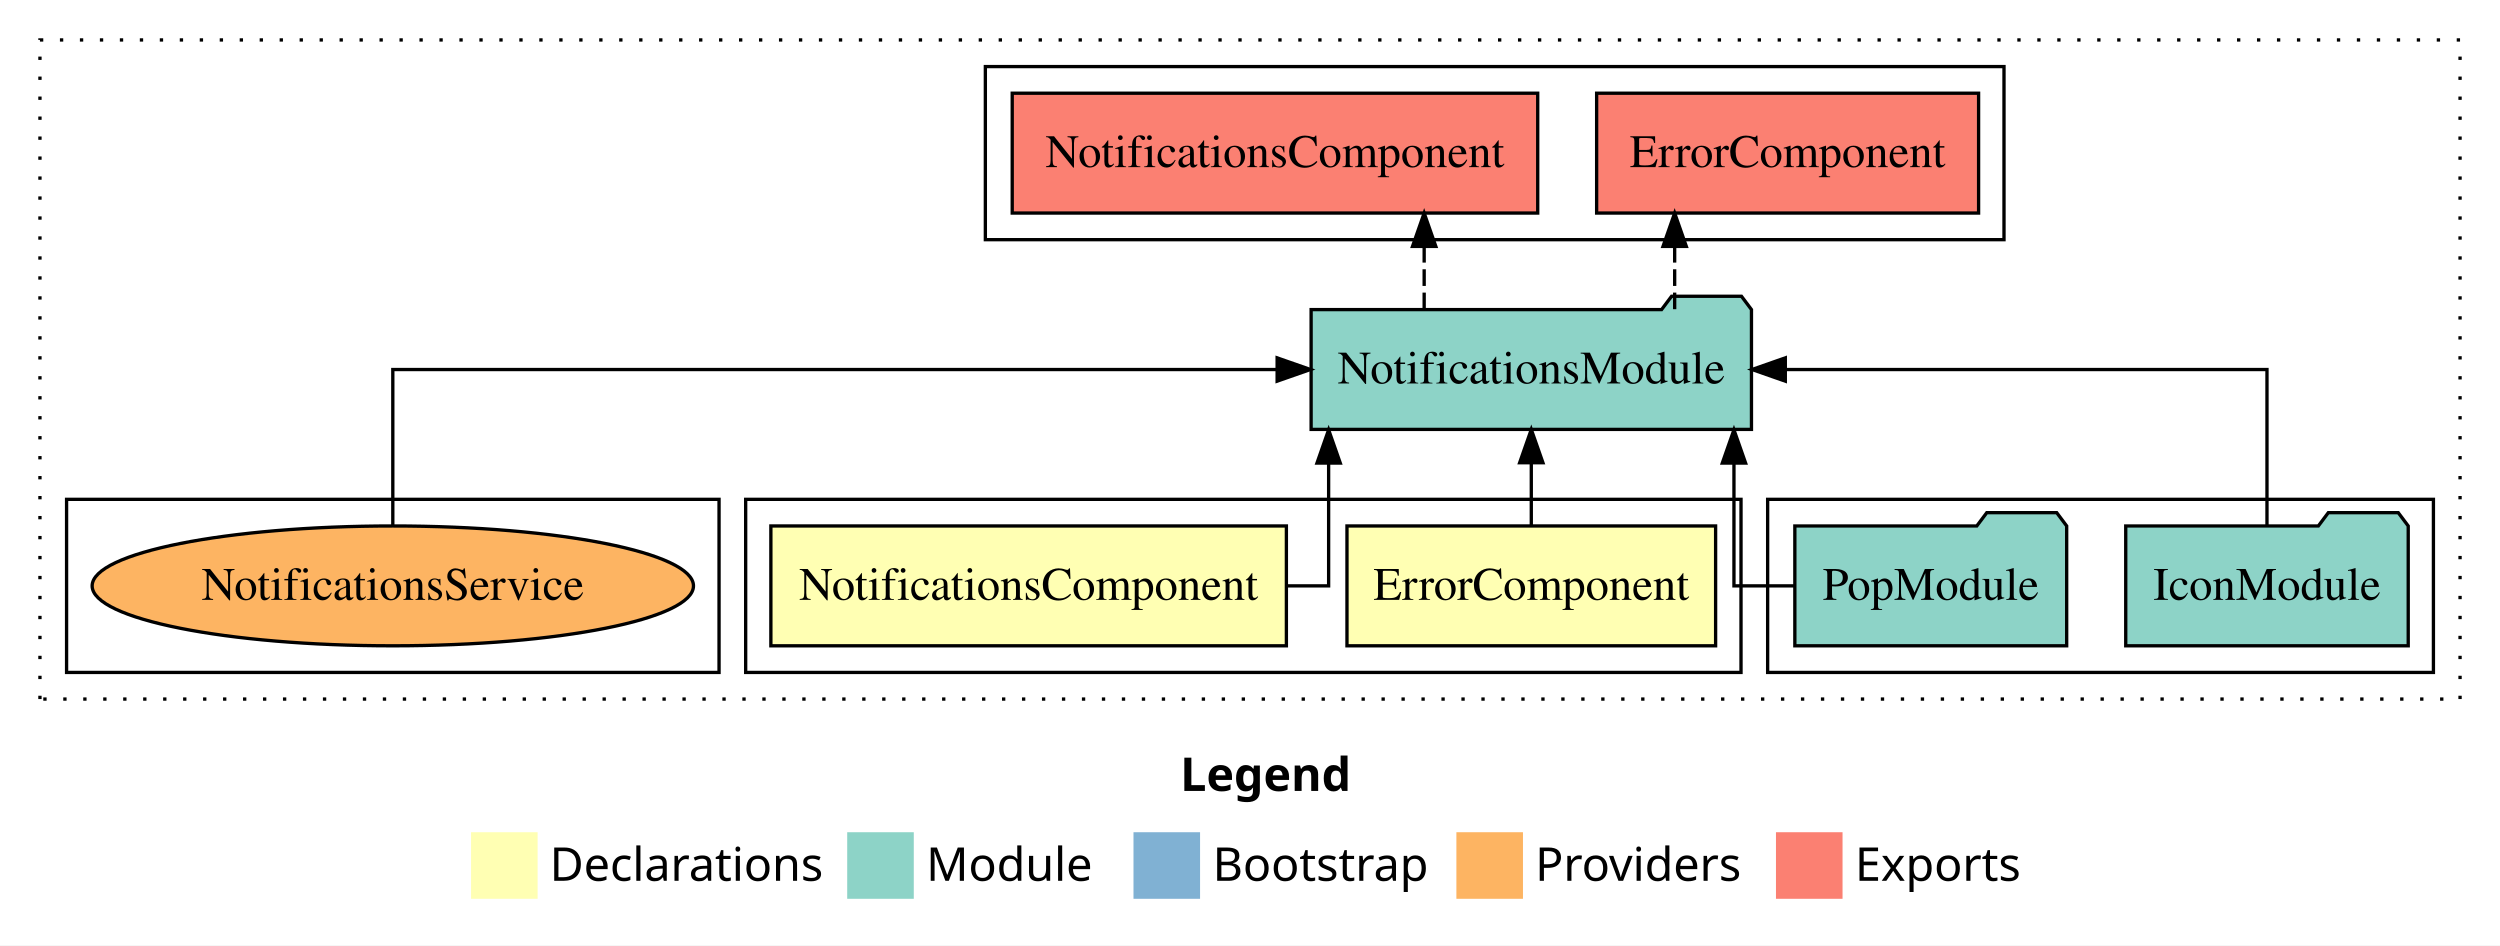
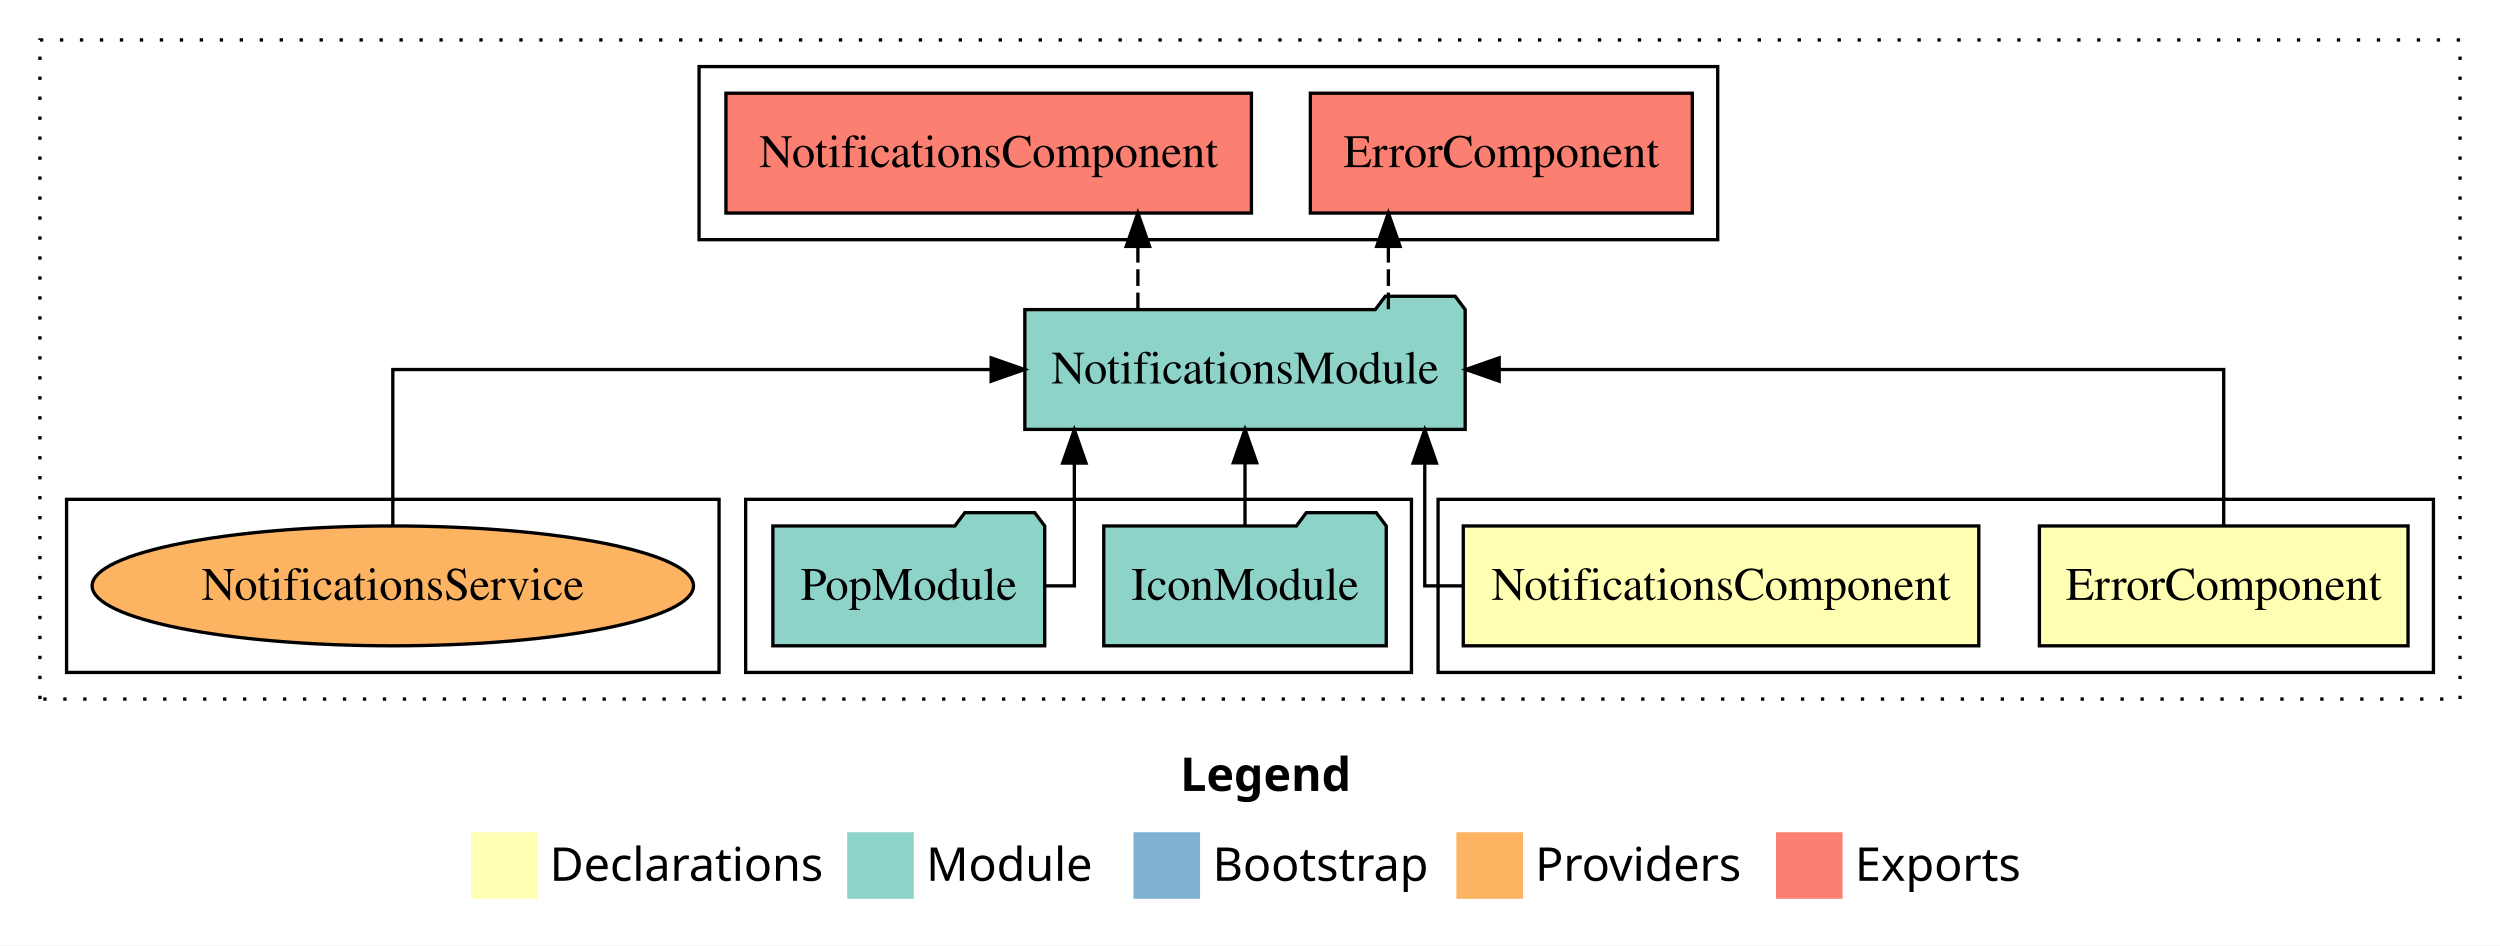
<svg xmlns="http://www.w3.org/2000/svg" width="751pt" height="284pt" viewBox="0.00 0.00 751.00 284.00">
  <g id="graph0" class="graph" transform="scale(1 1) rotate(0) translate(4 280)">
    <polygon fill="white" stroke="transparent" points="-4,4 -4,-280 747,-280 747,4 -4,4" />
    <text text-anchor="start" x="350.51" y="-42.4" font-family="sans-serif" font-weight="bold" font-size="14.00">Legend</text>
    <polygon fill="#ffffb3" stroke="transparent" points="137.5,-10 137.5,-30 157.5,-30 157.5,-10 137.5,-10" />
    <text text-anchor="start" x="161.13" y="-15.4" font-family="sans-serif" font-size="14.00">  Declarations</text>
    <polygon fill="#8dd3c7" stroke="transparent" points="250.5,-10 250.5,-30 270.5,-30 270.5,-10 250.5,-10" />
    <text text-anchor="start" x="274.23" y="-15.4" font-family="sans-serif" font-size="14.00">  Module</text>
    <polygon fill="#80b1d3" stroke="transparent" points="336.5,-10 336.5,-30 356.5,-30 356.5,-10 336.5,-10" />
    <text text-anchor="start" x="360.28" y="-15.4" font-family="sans-serif" font-size="14.00">  Bootstrap</text>
    <polygon fill="#fdb462" stroke="transparent" points="433.5,-10 433.5,-30 453.5,-30 453.5,-10 433.5,-10" />
    <text text-anchor="start" x="457.17" y="-15.4" font-family="sans-serif" font-size="14.00">  Providers</text>
    <polygon fill="#fb8072" stroke="transparent" points="529.5,-10 529.5,-30 549.5,-30 549.5,-10 529.5,-10" />
    <text text-anchor="start" x="553.23" y="-15.4" font-family="sans-serif" font-size="14.00">  Exports</text>
    <g id="clust1" class="cluster">
      <polygon fill="none" stroke="black" stroke-dasharray="1,5" points="8,-70 8,-268 735,-268 735,-70 8,-70" />
    </g>
+     <g id="clust2" class="cluster">
+       <polygon fill="none" stroke="black" points="428,-78 428,-130 727,-130 727,-78 428,-78" />
+     </g>
    <g id="clust5" class="cluster">
-       <polygon fill="none" stroke="black" points="527,-78 527,-130 727,-130 727,-78 527,-78" />
-     </g>
-     <g id="clust2" class="cluster">
-       <polygon fill="none" stroke="black" points="220,-78 220,-130 519,-130 519,-78 220,-78" />
+       <polygon fill="none" stroke="black" points="220,-78 220,-130 420,-130 420,-78 220,-78" />
    </g>
    <g id="clust6" class="cluster">
-       <polygon fill="none" stroke="black" points="292,-208 292,-260 598,-260 598,-208 292,-208" />
+       <polygon fill="none" stroke="black" points="206,-208 206,-260 512,-260 512,-208 206,-208" />
    </g>
    <g id="clust8" class="cluster">
      <polygon fill="none" stroke="black" points="16,-78 16,-130 212,-130 212,-78 16,-78" />
    </g>
    <g id="node1" class="node">
-       <polygon fill="#ffffb3" stroke="black" points="511.37,-122 400.63,-122 400.63,-86 511.37,-86 511.37,-122" />
-       <text text-anchor="middle" x="456" y="-99.8" font-family="Times,serif" font-size="14.00">ErrorComponent</text>
+       <polygon fill="#ffffb3" stroke="black" points="719.37,-122 608.63,-122 608.63,-86 719.37,-86 719.37,-122" />
+       <text text-anchor="middle" x="664" y="-99.8" font-family="Times,serif" font-size="14.00">ErrorComponent</text>
    </g>
    <g id="node3" class="node">
-       <polygon fill="#8dd3c7" stroke="black" points="522.14,-187 519.14,-191 498.14,-191 495.14,-187 389.86,-187 389.86,-151 522.14,-151 522.14,-187" />
-       <text text-anchor="middle" x="456" y="-164.8" font-family="Times,serif" font-size="14.00">NotificationsModule</text>
+       <polygon fill="#8dd3c7" stroke="black" points="436.14,-187 433.14,-191 412.14,-191 409.14,-187 303.86,-187 303.86,-151 436.14,-151 436.14,-187" />
+       <text text-anchor="middle" x="370" y="-164.8" font-family="Times,serif" font-size="14.00">NotificationsModule</text>
    </g>
    <g id="edge1" class="edge">
-       <path fill="none" stroke="black" d="M456,-122.11C456,-122.11 456,-140.99 456,-140.99" />
-       <polygon fill="black" stroke="black" points="452.5,-140.99 456,-150.99 459.5,-140.99 452.5,-140.99" />
+       <path fill="none" stroke="black" d="M664,-122.11C664,-141.34 664,-169 664,-169 664,-169 446.35,-169 446.35,-169" />
+       <polygon fill="black" stroke="black" points="446.35,-165.5 436.35,-169 446.35,-172.5 446.35,-165.5" />
    </g>
    <g id="node2" class="node">
-       <polygon fill="#ffffb3" stroke="black" points="382.43,-122 227.57,-122 227.57,-86 382.43,-86 382.43,-122" />
-       <text text-anchor="middle" x="305" y="-99.8" font-family="Times,serif" font-size="14.00">NotificationsComponent</text>
+       <polygon fill="#ffffb3" stroke="black" points="590.43,-122 435.57,-122 435.57,-86 590.43,-86 590.43,-122" />
+       <text text-anchor="middle" x="513" y="-99.8" font-family="Times,serif" font-size="14.00">NotificationsComponent</text>
    </g>
    <g id="edge2" class="edge">
-       <path fill="none" stroke="black" d="M382.59,-104C390.17,-104 395.12,-104 395.12,-104 395.12,-104 395.12,-140.89 395.12,-140.89" />
-       <polygon fill="black" stroke="black" points="391.62,-140.89 395.12,-150.89 398.62,-140.89 391.62,-140.89" />
+       <path fill="none" stroke="black" d="M435.63,-104C428.57,-104 424,-104 424,-104 424,-104 424,-140.89 424,-140.89" />
+       <polygon fill="black" stroke="black" points="420.5,-140.89 424,-150.89 427.5,-140.89 420.5,-140.89" />
    </g>
    <g id="node6" class="node">
-       <polygon fill="#fb8072" stroke="black" points="590.37,-252 475.63,-252 475.63,-216 590.37,-216 590.37,-252" />
-       <text text-anchor="middle" x="533" y="-229.8" font-family="Times,serif" font-size="14.00">ErrorComponent </text>
+       <polygon fill="#fb8072" stroke="black" points="504.37,-252 389.63,-252 389.63,-216 504.37,-216 504.37,-252" />
+       <text text-anchor="middle" x="447" y="-229.8" font-family="Times,serif" font-size="14.00">ErrorComponent </text>
    </g>
    <g id="edge5" class="edge">
-       <path fill="none" stroke="black" stroke-dasharray="5,2" d="M499.07,-187.11C499.07,-187.11 499.07,-205.99 499.07,-205.99" />
-       <polygon fill="black" stroke="black" points="495.57,-205.99 499.07,-215.99 502.57,-205.99 495.57,-205.99" />
+       <path fill="none" stroke="black" stroke-dasharray="5,2" d="M413.07,-187.11C413.07,-187.11 413.07,-205.99 413.07,-205.99" />
+       <polygon fill="black" stroke="black" points="409.57,-205.99 413.07,-215.99 416.57,-205.99 409.57,-205.99" />
    </g>
    <g id="node7" class="node">
-       <polygon fill="#fb8072" stroke="black" points="457.93,-252 300.07,-252 300.07,-216 457.93,-216 457.93,-252" />
-       <text text-anchor="middle" x="379" y="-229.8" font-family="Times,serif" font-size="14.00">NotificationsComponent </text>
+       <polygon fill="#fb8072" stroke="black" points="371.93,-252 214.07,-252 214.07,-216 371.93,-216 371.93,-252" />
+       <text text-anchor="middle" x="293" y="-229.8" font-family="Times,serif" font-size="14.00">NotificationsComponent </text>
    </g>
    <g id="edge6" class="edge">
-       <path fill="none" stroke="black" stroke-dasharray="5,2" d="M423.82,-187.11C423.82,-187.11 423.82,-205.99 423.82,-205.99" />
-       <polygon fill="black" stroke="black" points="420.32,-205.99 423.82,-215.99 427.32,-205.99 420.32,-205.99" />
+       <path fill="none" stroke="black" stroke-dasharray="5,2" d="M337.82,-187.11C337.82,-187.11 337.82,-205.99 337.82,-205.99" />
+       <polygon fill="black" stroke="black" points="334.32,-205.99 337.82,-215.99 341.32,-205.99 334.32,-205.99" />
    </g>
    <g id="node4" class="node">
-       <polygon fill="#8dd3c7" stroke="black" points="719.43,-122 716.43,-126 695.43,-126 692.43,-122 634.57,-122 634.57,-86 719.43,-86 719.43,-122" />
-       <text text-anchor="middle" x="677" y="-99.8" font-family="Times,serif" font-size="14.00">IconModule</text>
+       <polygon fill="#8dd3c7" stroke="black" points="412.43,-122 409.43,-126 388.43,-126 385.43,-122 327.57,-122 327.57,-86 412.43,-86 412.43,-122" />
+       <text text-anchor="middle" x="370" y="-99.8" font-family="Times,serif" font-size="14.00">IconModule</text>
    </g>
    <g id="edge3" class="edge">
-       <path fill="none" stroke="black" d="M677,-122.11C677,-141.34 677,-169 677,-169 677,-169 532.31,-169 532.31,-169" />
-       <polygon fill="black" stroke="black" points="532.31,-165.5 522.31,-169 532.31,-172.5 532.31,-165.5" />
+       <path fill="none" stroke="black" d="M370,-122.11C370,-122.11 370,-140.99 370,-140.99" />
+       <polygon fill="black" stroke="black" points="366.5,-140.99 370,-150.99 373.5,-140.99 366.5,-140.99" />
    </g>
    <g id="node5" class="node">
-       <polygon fill="#8dd3c7" stroke="black" points="616.83,-122 613.83,-126 592.83,-126 589.83,-122 535.17,-122 535.17,-86 616.83,-86 616.83,-122" />
-       <text text-anchor="middle" x="576" y="-99.8" font-family="Times,serif" font-size="14.00">PopModule</text>
+       <polygon fill="#8dd3c7" stroke="black" points="309.83,-122 306.83,-126 285.83,-126 282.83,-122 228.17,-122 228.17,-86 309.83,-86 309.83,-122" />
+       <text text-anchor="middle" x="269" y="-99.8" font-family="Times,serif" font-size="14.00">PopModule</text>
    </g>
    <g id="edge4" class="edge">
-       <path fill="none" stroke="black" d="M535.26,-104C525.02,-104 516.88,-104 516.88,-104 516.88,-104 516.88,-140.89 516.88,-140.89" />
-       <polygon fill="black" stroke="black" points="513.38,-140.89 516.88,-150.89 520.38,-140.89 513.38,-140.89" />
+       <path fill="none" stroke="black" d="M310.07,-104C315.22,-104 318.73,-104 318.73,-104 318.73,-104 318.73,-140.89 318.73,-140.89" />
+       <polygon fill="black" stroke="black" points="315.23,-140.89 318.73,-150.89 322.23,-140.89 315.23,-140.89" />
    </g>
    <g id="node8" class="node">
      <ellipse fill="#fdb462" stroke="black" cx="114" cy="-104" rx="90.32" ry="18" />
      <text text-anchor="middle" x="114" y="-99.8" font-family="Times,serif" font-size="14.00">NotificationsService</text>
    </g>
    <g id="edge7" class="edge">
-       <path fill="none" stroke="black" d="M114,-122.11C114,-141.34 114,-169 114,-169 114,-169 379.65,-169 379.65,-169" />
-       <polygon fill="black" stroke="black" points="379.65,-172.5 389.65,-169 379.65,-165.5 379.65,-172.5" />
+       <path fill="none" stroke="black" d="M114,-122.11C114,-141.34 114,-169 114,-169 114,-169 293.74,-169 293.74,-169" />
+       <polygon fill="black" stroke="black" points="293.74,-172.5 303.74,-169 293.74,-165.5 293.74,-172.5" />
    </g>
  </g>
</svg>
